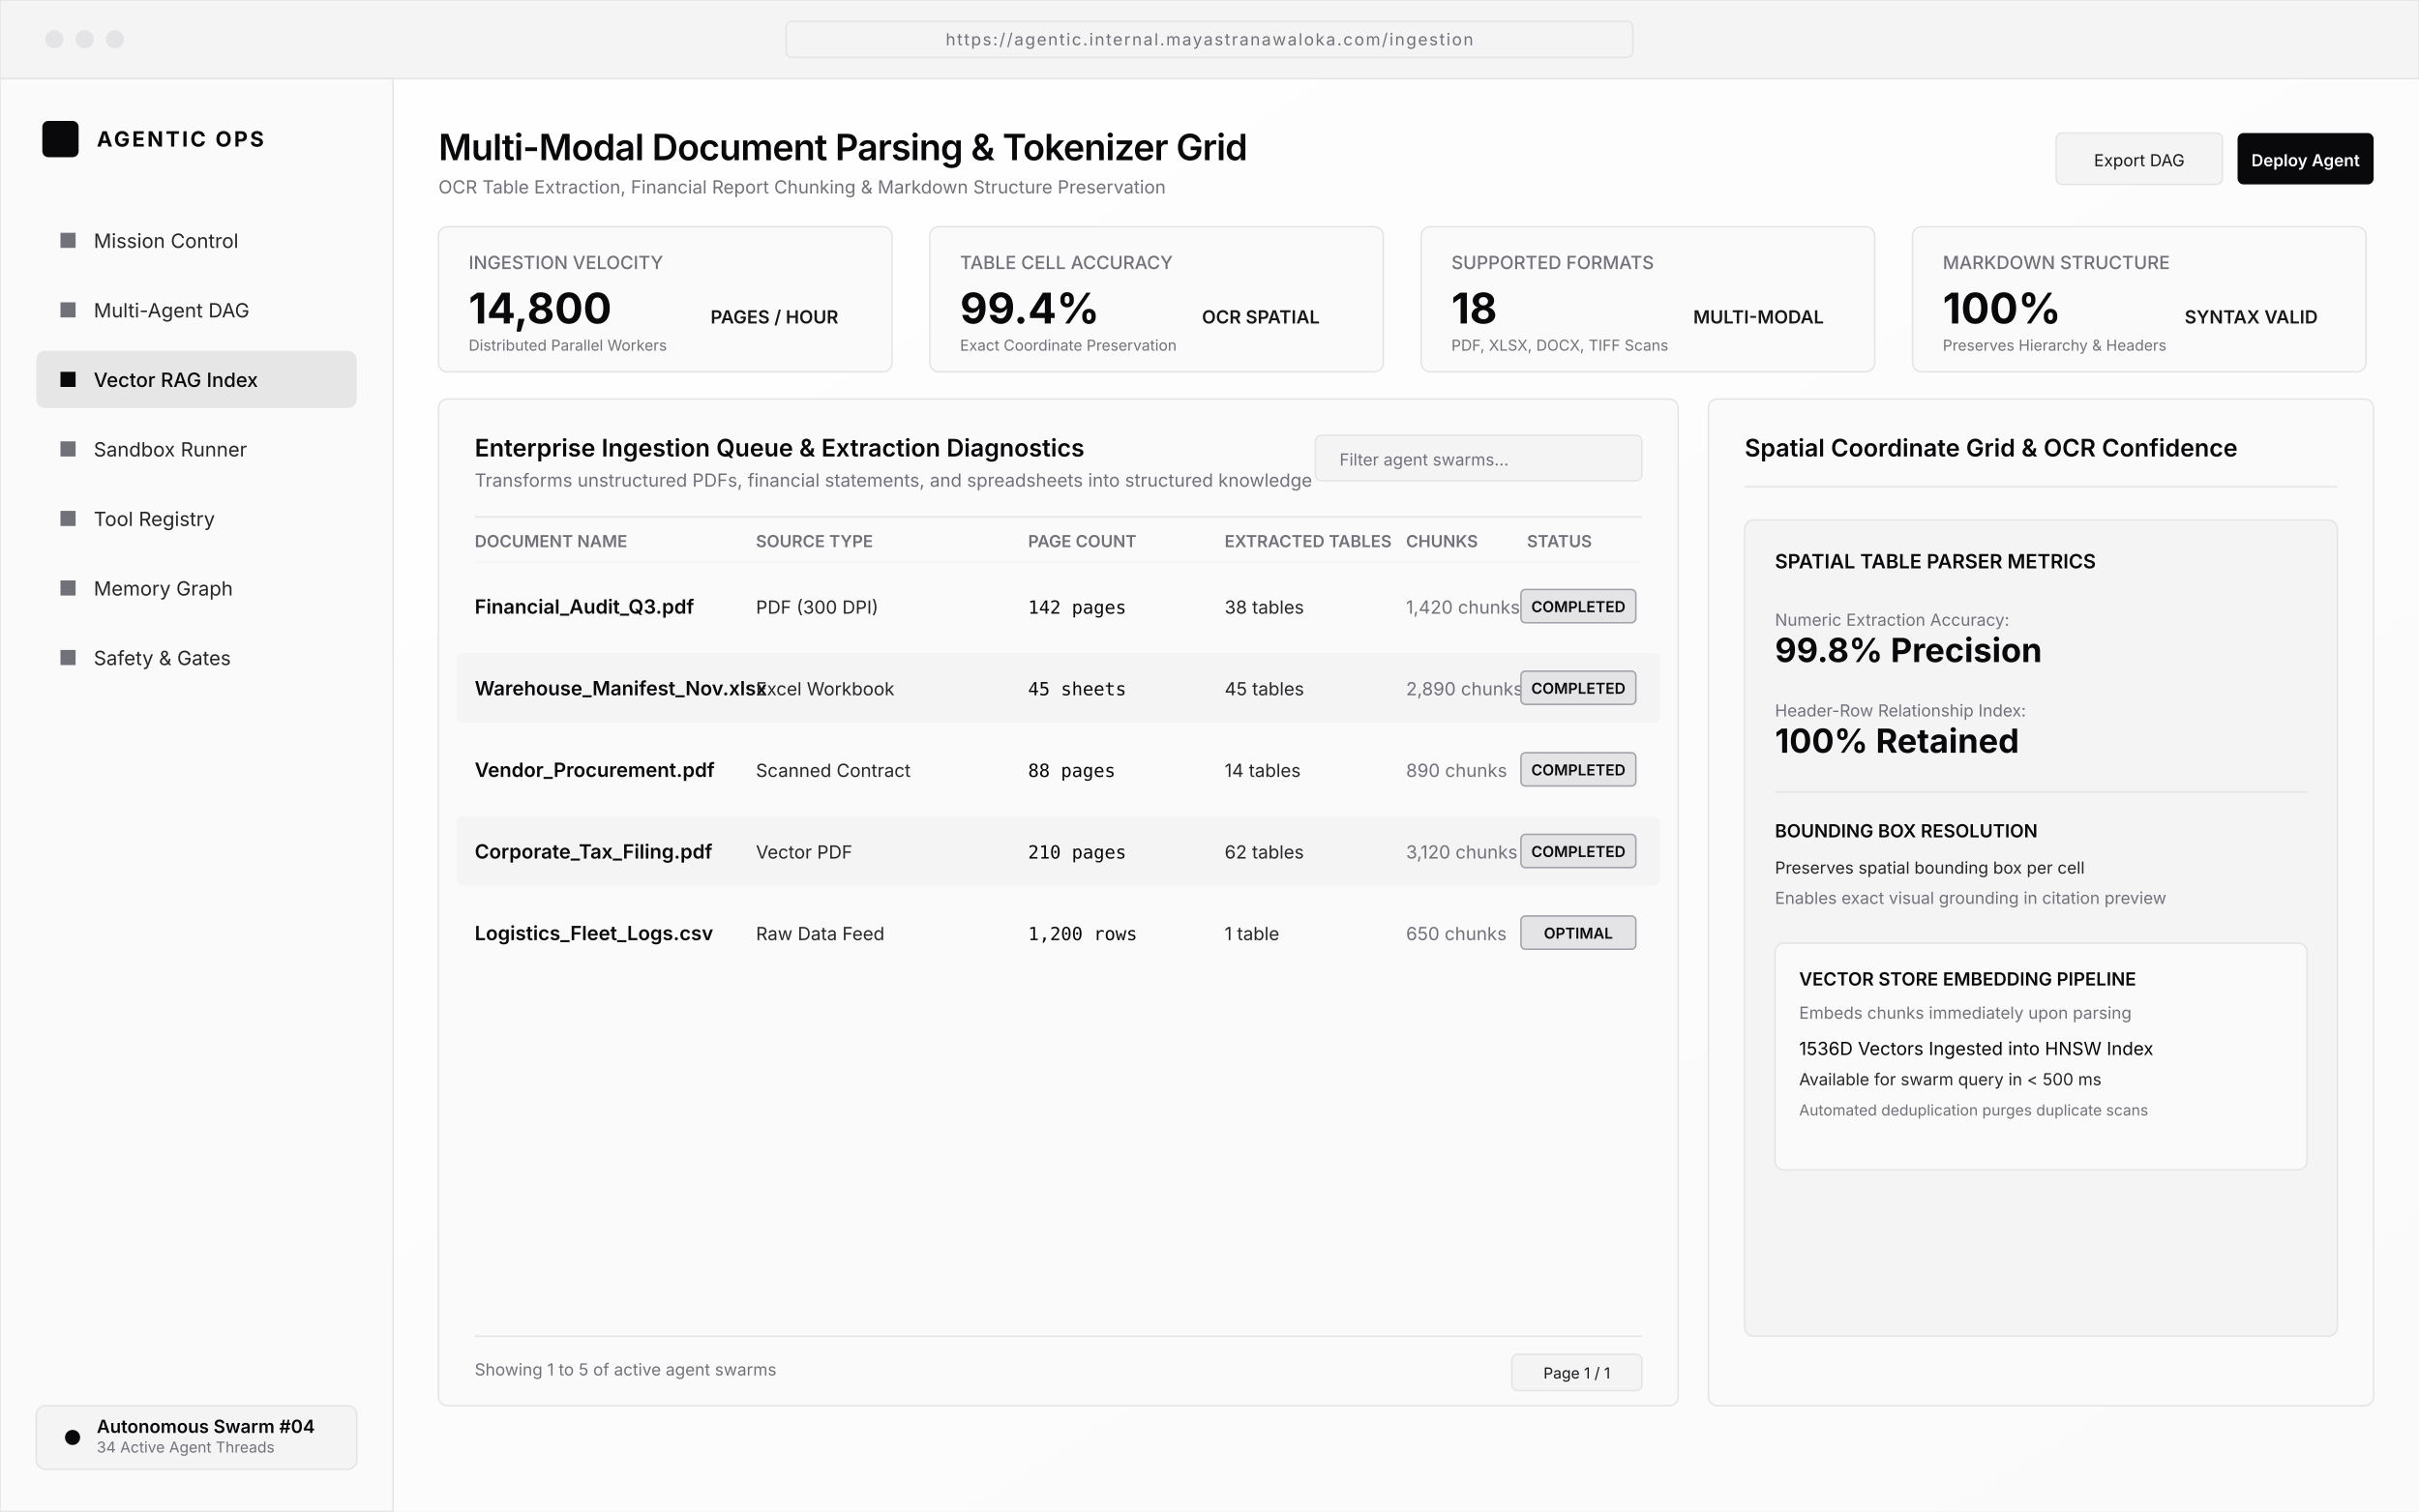
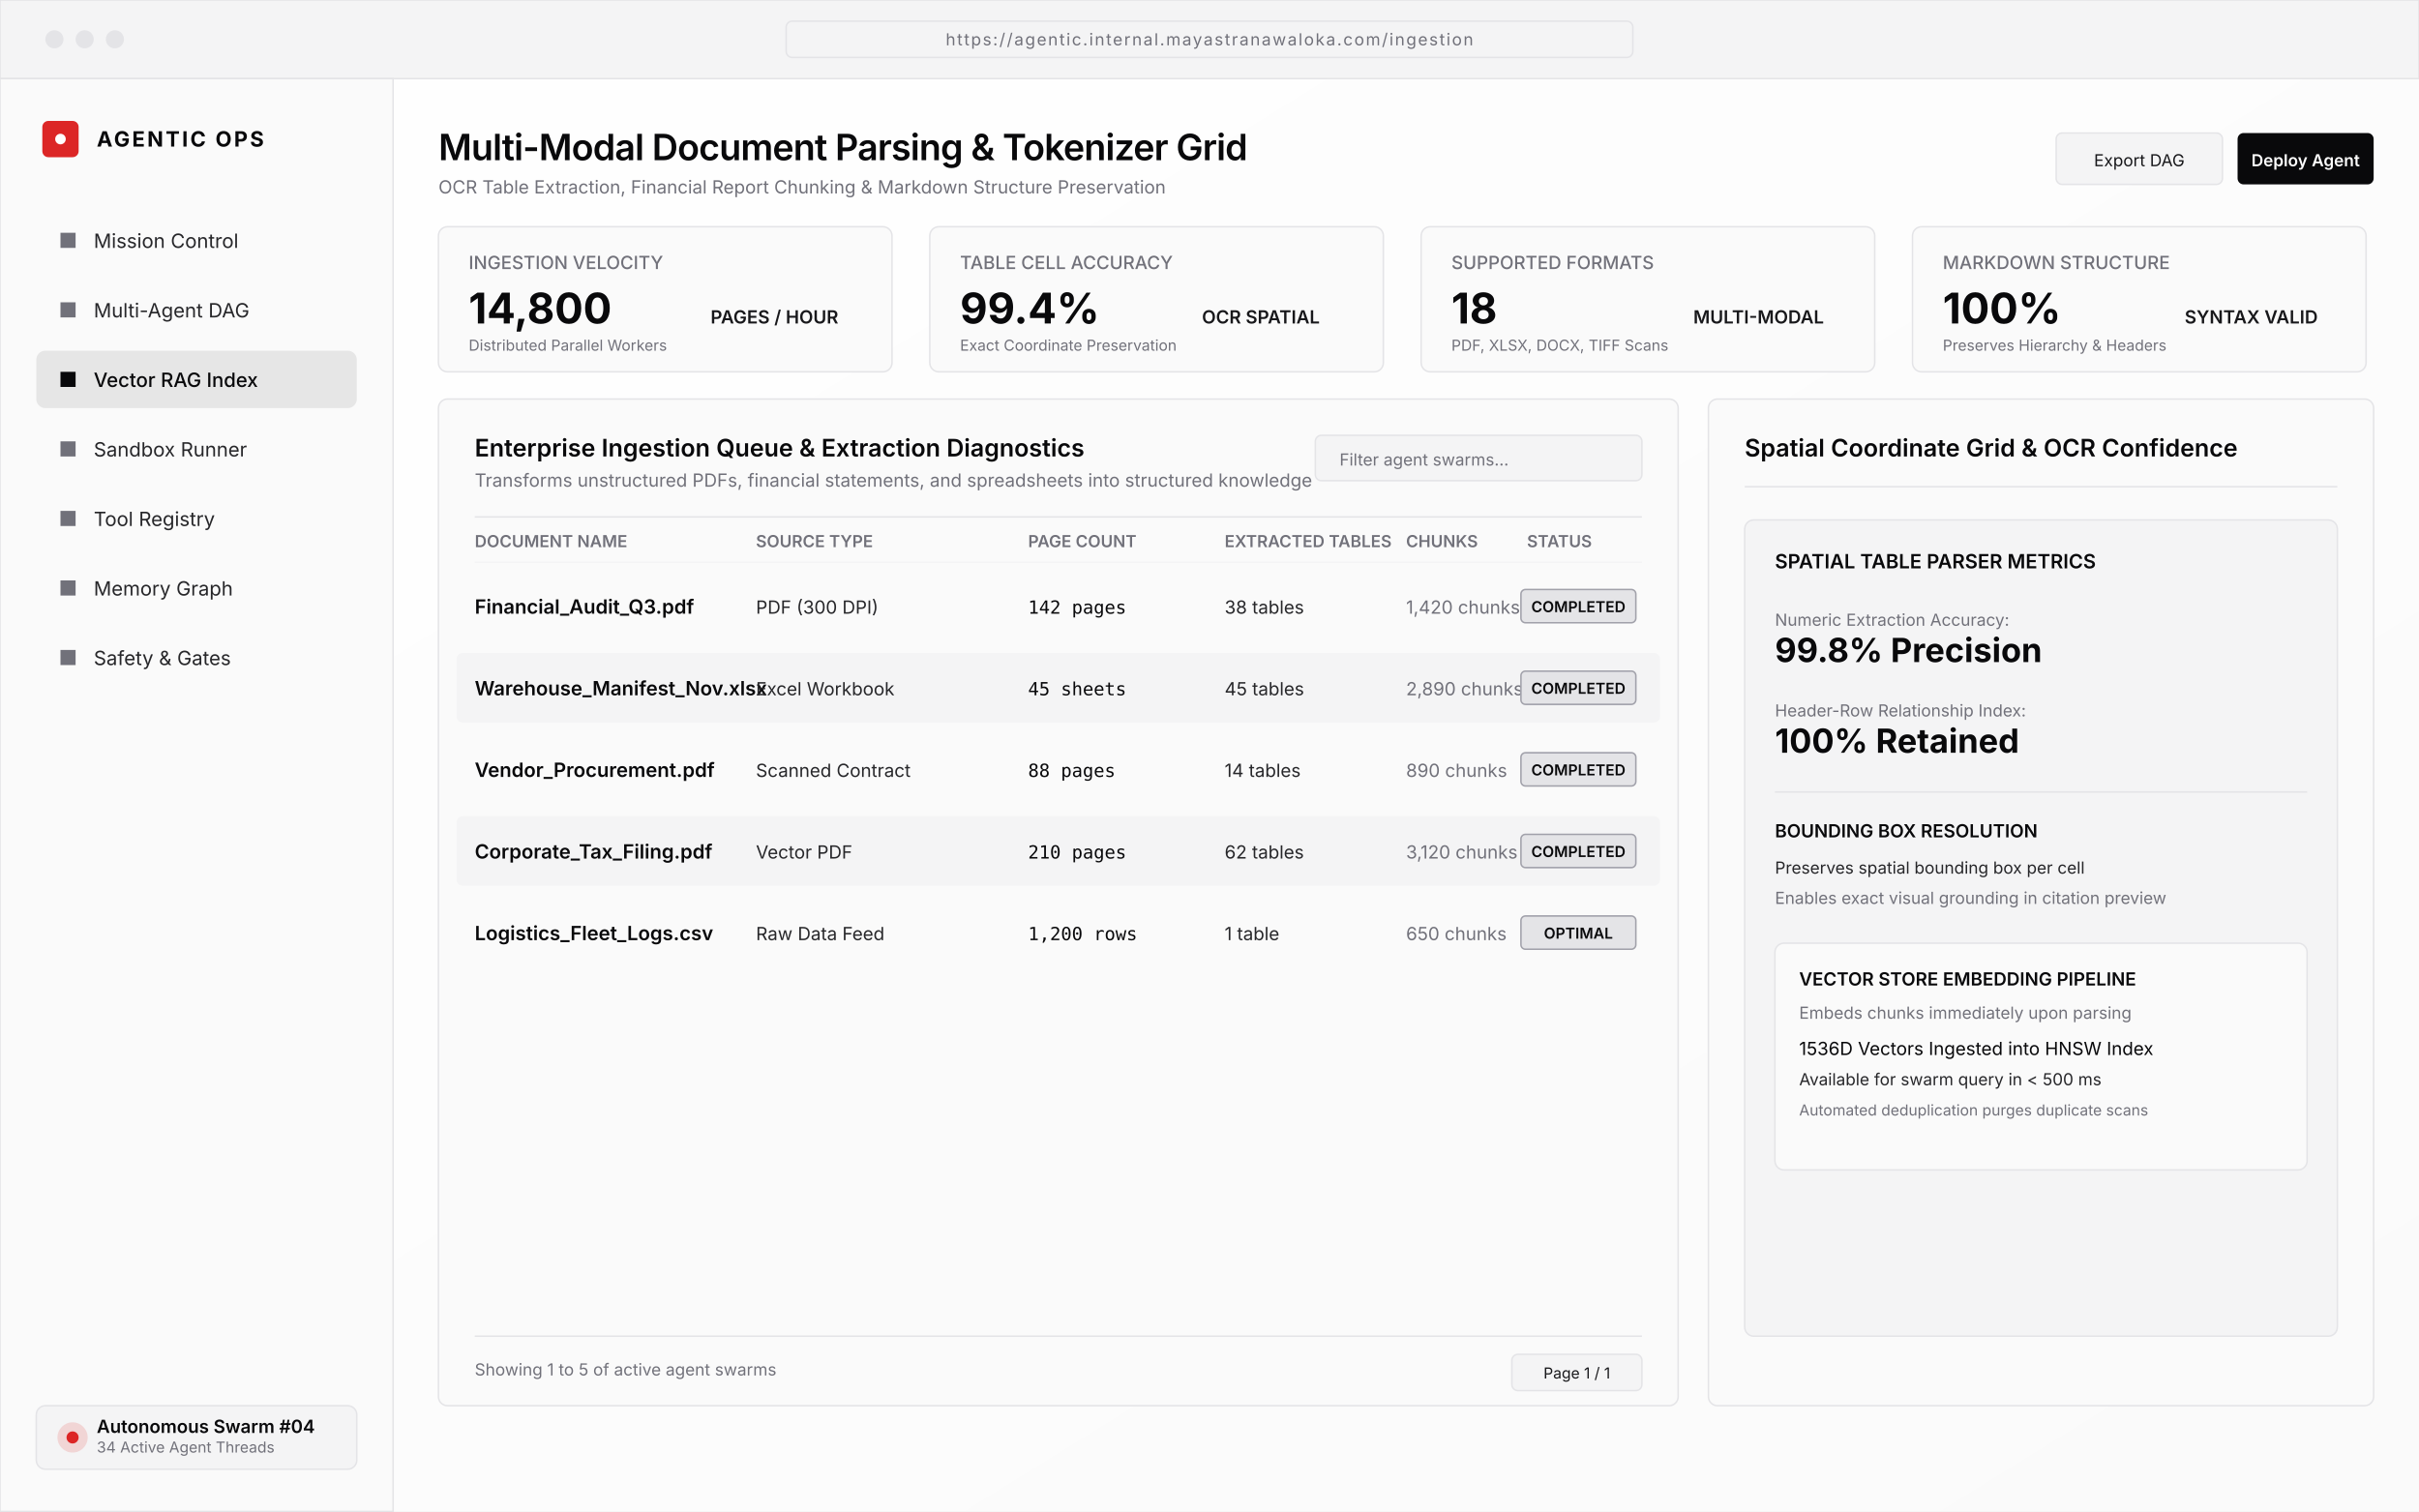
<svg xmlns="http://www.w3.org/2000/svg" viewBox="0 0 1600 1000" width="1600" height="1000">
  <defs>
    <linearGradient id="bgGlow" x1="0" y1="0" x2="1" y2="1">
      <stop offset="0%" stop-color="#ffffff" />
      <stop offset="100%" stop-color="#fafafa" />
    </linearGradient>
    <linearGradient id="monoGrad" x1="0" y1="0" x2="0" y2="1">
      <stop offset="0%" stop-color="#000000" stop-opacity="0.18" />
      <stop offset="100%" stop-color="#000000" stop-opacity="0.0" />
    </linearGradient>
  </defs>
  <rect width="1600" height="1000" fill="url(#bgGlow)" />
  <rect width="1600" height="52" fill="#f4f4f5" stroke="#e4e4e7" stroke-width="1" />
  <circle cx="36" cy="26" r="6" fill="#e4e4e7" />
  <circle cx="56" cy="26" r="6" fill="#e4e4e7" />
  <circle cx="76" cy="26" r="6" fill="#e4e4e7" />
  <rect x="520" y="14" width="560" height="24" rx="4" fill="#f4f4f5" stroke="#e4e4e7" stroke-width="1" />
  <text x="800" y="30" fill="#71717a" font-family="-apple-system, BlinkMacSystemFont, sans-serif" font-size="11" text-anchor="middle" letter-spacing="1">https://agentic.internal.mayastranawaloka.com/ingestion</text>
  <rect x="0" y="52" width="260" height="948" fill="#fafafa" stroke="#e4e4e7" stroke-width="1" />
-   <rect x="28" y="80" width="24" height="24" rx="4" fill="#09090b" />
+   <rect x="28" y="80" width="24" height="24" rx="4" fill="#dc2626" />
+   <circle cx="40" cy="92" r="3.5" fill="#ffffff" />
  <text x="64" y="97" fill="#09090b" font-family="-apple-system, BlinkMacSystemFont, sans-serif" font-size="14" font-weight="700" letter-spacing="1.5">AGENTIC OPS</text>
  <g transform="translate(24, 140)">
    <rect x="16" y="14" width="10" height="10" fill="#71717a" />
    <text x="38" y="24" fill="#27272a" font-family="-apple-system, BlinkMacSystemFont, sans-serif" font-size="13">Mission Control</text>
    <rect x="16" y="60" width="10" height="10" fill="#71717a" />
    <text x="38" y="70" fill="#27272a" font-family="-apple-system, BlinkMacSystemFont, sans-serif" font-size="13">Multi-Agent DAG</text>
    <rect x="0" y="92" width="212" height="38" rx="6" fill="#09090b" fill-opacity="0.08" />
    <rect x="16" y="106" width="10" height="10" fill="#09090b" />
    <text x="38" y="116" fill="#09090b" font-family="-apple-system, BlinkMacSystemFont, sans-serif" font-size="13" font-weight="500">Vector RAG Index</text>
    <rect x="16" y="152" width="10" height="10" fill="#71717a" />
    <text x="38" y="162" fill="#27272a" font-family="-apple-system, BlinkMacSystemFont, sans-serif" font-size="13">Sandbox Runner</text>
    <rect x="16" y="198" width="10" height="10" fill="#71717a" />
    <text x="38" y="208" fill="#27272a" font-family="-apple-system, BlinkMacSystemFont, sans-serif" font-size="13">Tool Registry</text>
    <rect x="16" y="244" width="10" height="10" fill="#71717a" />
    <text x="38" y="254" fill="#27272a" font-family="-apple-system, BlinkMacSystemFont, sans-serif" font-size="13">Memory Graph</text>
    <rect x="16" y="290" width="10" height="10" fill="#71717a" />
    <text x="38" y="300" fill="#27272a" font-family="-apple-system, BlinkMacSystemFont, sans-serif" font-size="13">Safety &amp; Gates</text>
  </g>
  <rect x="24" y="930" width="212" height="42" rx="6" fill="#f4f4f5" stroke="#e4e4e7" stroke-width="1" />
-   <circle cx="48" cy="951" r="5" fill="#09090b" />
+   <circle cx="48" cy="951" r="10" fill="#dc2626" fill-opacity="0.15" />
+   <circle cx="48" cy="951" r="4" fill="#dc2626" />
  <text x="64" y="948" fill="#09090b" font-family="-apple-system, BlinkMacSystemFont, sans-serif" font-size="12" font-weight="600">Autonomous Swarm #04</text>
  <text x="64" y="961" fill="#71717a" font-family="-apple-system, BlinkMacSystemFont, sans-serif" font-size="10">34 Active Agent Threads</text>
  <g transform="translate(290, 80)">
    <text x="0" y="26" fill="#09090b" font-family="-apple-system, BlinkMacSystemFont, sans-serif" font-size="24" font-weight="600" letter-spacing="-0.5">Multi-Modal Document Parsing &amp; Tokenizer Grid</text>
    <text x="0" y="48" fill="#71717a" font-family="-apple-system, BlinkMacSystemFont, sans-serif" font-size="12">OCR Table Extraction, Financial Report Chunking &amp; Markdown Structure Preservation</text>
    <rect x="1070" y="8" width="110" height="34" rx="4" fill="#f4f4f5" stroke="#e4e4e7" stroke-width="1" />
    <text x="1125" y="30" fill="#18181b" font-family="-apple-system, BlinkMacSystemFont, sans-serif" font-size="11" text-anchor="middle">Export DAG</text>
    <rect x="1190" y="8" width="90" height="34" rx="4" fill="#09090b" />
    <text x="1235" y="30" fill="#ffffff" font-family="-apple-system, BlinkMacSystemFont, sans-serif" font-size="11" font-weight="600" text-anchor="middle">Deploy Agent</text>
  </g>
  <g transform="translate(290, 150)">
    <g transform="translate(0, 0)">
      <rect x="0" y="0" width="300" height="96" rx="6" fill="#fafafa" stroke="#e4e4e7" stroke-width="1" />
      <text x="20" y="28" fill="#71717a" font-family="-apple-system, BlinkMacSystemFont, sans-serif" font-size="12" font-weight="500">INGESTION VELOCITY</text>
      <text x="20" y="64" fill="#09090b" font-family="-apple-system, BlinkMacSystemFont, sans-serif" font-size="28" font-weight="700">14,800</text>
      <text x="180" y="64" fill="#18181b" font-family="-apple-system, BlinkMacSystemFont, sans-serif" font-size="12" font-weight="600">PAGES / HOUR</text>
      <text x="20" y="82" fill="#71717a" font-family="-apple-system, BlinkMacSystemFont, sans-serif" font-size="10">Distributed Parallel Workers</text>
      <rect x="325" y="0" width="300" height="96" rx="6" fill="#fafafa" stroke="#e4e4e7" stroke-width="1" />
      <text x="345" y="28" fill="#71717a" font-family="-apple-system, BlinkMacSystemFont, sans-serif" font-size="12" font-weight="500">TABLE CELL ACCURACY</text>
      <text x="345" y="64" fill="#09090b" font-family="-apple-system, BlinkMacSystemFont, sans-serif" font-size="28" font-weight="700">99.4%</text>
      <text x="505" y="64" fill="#18181b" font-family="-apple-system, BlinkMacSystemFont, sans-serif" font-size="12" font-weight="600">OCR SPATIAL</text>
      <text x="345" y="82" fill="#71717a" font-family="-apple-system, BlinkMacSystemFont, sans-serif" font-size="10">Exact Coordinate Preservation</text>
      <rect x="650" y="0" width="300" height="96" rx="6" fill="#fafafa" stroke="#e4e4e7" stroke-width="1" />
      <text x="670" y="28" fill="#71717a" font-family="-apple-system, BlinkMacSystemFont, sans-serif" font-size="12" font-weight="500">SUPPORTED FORMATS</text>
      <text x="670" y="64" fill="#09090b" font-family="-apple-system, BlinkMacSystemFont, sans-serif" font-size="28" font-weight="700">18</text>
      <text x="830" y="64" fill="#18181b" font-family="-apple-system, BlinkMacSystemFont, sans-serif" font-size="12" font-weight="600">MULTI-MODAL</text>
      <text x="670" y="82" fill="#71717a" font-family="-apple-system, BlinkMacSystemFont, sans-serif" font-size="10">PDF, XLSX, DOCX, TIFF Scans</text>
      <rect x="975" y="0" width="300" height="96" rx="6" fill="#fafafa" stroke="#e4e4e7" stroke-width="1" />
      <text x="995" y="28" fill="#71717a" font-family="-apple-system, BlinkMacSystemFont, sans-serif" font-size="12" font-weight="500">MARKDOWN STRUCTURE</text>
      <text x="995" y="64" fill="#09090b" font-family="-apple-system, BlinkMacSystemFont, sans-serif" font-size="28" font-weight="700">100%</text>
      <text x="1155" y="64" fill="#18181b" font-family="-apple-system, BlinkMacSystemFont, sans-serif" font-size="12" font-weight="600">SYNTAX VALID</text>
      <text x="995" y="82" fill="#71717a" font-family="-apple-system, BlinkMacSystemFont, sans-serif" font-size="10">Preserves Hierarchy &amp; Headers</text>
    </g>
    <g transform="translate(0, 114)">
      <rect width="820" height="666" rx="6" fill="#fafafa" stroke="#e4e4e7" stroke-width="1" />
      <text x="24" y="38" fill="#09090b" font-family="-apple-system, BlinkMacSystemFont, sans-serif" font-size="16" font-weight="600">Enterprise Ingestion Queue &amp; Extraction Diagnostics</text>
      <text x="24" y="58" fill="#71717a" font-family="-apple-system, BlinkMacSystemFont, sans-serif" font-size="12">Transforms unstructured PDFs, financial statements, and spreadsheets into structured knowledge</text>
      <rect x="580" y="24" width="216" height="30" rx="4" fill="#f4f4f5" stroke="#e4e4e7" stroke-width="1" />
      <text x="596" y="44" fill="#71717a" font-family="-apple-system, BlinkMacSystemFont, sans-serif" font-size="11">Filter agent swarms...</text>
      <line x1="24" y1="78" x2="796" y2="78" stroke="#e4e4e7" stroke-width="1" />
      <text x="24" y="98" fill="#71717a" font-family="-apple-system, BlinkMacSystemFont, sans-serif" font-size="11" font-weight="600">DOCUMENT NAME</text>
      <text x="210" y="98" fill="#71717a" font-family="-apple-system, BlinkMacSystemFont, sans-serif" font-size="11" font-weight="600">SOURCE TYPE</text>
      <text x="390" y="98" fill="#71717a" font-family="-apple-system, BlinkMacSystemFont, sans-serif" font-size="11" font-weight="600">PAGE COUNT</text>
      <text x="520" y="98" fill="#71717a" font-family="-apple-system, BlinkMacSystemFont, sans-serif" font-size="11" font-weight="600">EXTRACTED TABLES</text>
      <text x="640" y="98" fill="#71717a" font-family="-apple-system, BlinkMacSystemFont, sans-serif" font-size="11" font-weight="600">CHUNKS</text>
      <text x="720" y="98" fill="#71717a" font-family="-apple-system, BlinkMacSystemFont, sans-serif" font-size="11" font-weight="600">STATUS</text>
      <line x1="24" y1="108" x2="796" y2="108" stroke="#f4f4f5" stroke-width="1" />
      <rect x="12" y="114" width="796" height="46" rx="4" fill="#fafafa" />
      <text x="24" y="142" fill="#09090b" font-family="-apple-system, BlinkMacSystemFont, sans-serif" font-size="13" font-weight="600">Financial_Audit_Q3.pdf</text>
      <text x="210" y="142" fill="#27272a" font-family="-apple-system, BlinkMacSystemFont, sans-serif" font-size="12">PDF (300 DPI)</text>
      <text x="390" y="142" fill="#09090b" font-family="monospace" font-size="12">142 pages</text>
      <text x="520" y="142" fill="#27272a" font-family="-apple-system, BlinkMacSystemFont, sans-serif" font-size="12">38 tables</text>
      <text x="640" y="142" fill="#71717a" font-family="-apple-system, BlinkMacSystemFont, sans-serif" font-size="12">1,420 chunks</text>
      <rect x="716" y="126" width="76" height="22" rx="3" fill="#e4e4e7" stroke="#a1a1aa" stroke-width="1" />
      <text x="754" y="141" fill="#09090b" font-family="-apple-system, BlinkMacSystemFont, sans-serif" font-size="10" font-weight="600" text-anchor="middle">COMPLETED</text>
      <rect x="12" y="168" width="796" height="46" rx="4" fill="#f4f4f5" />
      <text x="24" y="196" fill="#09090b" font-family="-apple-system, BlinkMacSystemFont, sans-serif" font-size="13" font-weight="600">Warehouse_Manifest_Nov.xlsx</text>
      <text x="210" y="196" fill="#27272a" font-family="-apple-system, BlinkMacSystemFont, sans-serif" font-size="12">Excel Workbook</text>
      <text x="390" y="196" fill="#09090b" font-family="monospace" font-size="12">45 sheets</text>
      <text x="520" y="196" fill="#27272a" font-family="-apple-system, BlinkMacSystemFont, sans-serif" font-size="12">45 tables</text>
      <text x="640" y="196" fill="#71717a" font-family="-apple-system, BlinkMacSystemFont, sans-serif" font-size="12">2,890 chunks</text>
      <rect x="716" y="180" width="76" height="22" rx="3" fill="#e4e4e7" stroke="#a1a1aa" stroke-width="1" />
      <text x="754" y="195" fill="#09090b" font-family="-apple-system, BlinkMacSystemFont, sans-serif" font-size="10" font-weight="600" text-anchor="middle">COMPLETED</text>
      <rect x="12" y="222" width="796" height="46" rx="4" fill="#fafafa" />
      <text x="24" y="250" fill="#09090b" font-family="-apple-system, BlinkMacSystemFont, sans-serif" font-size="13" font-weight="600">Vendor_Procurement.pdf</text>
      <text x="210" y="250" fill="#27272a" font-family="-apple-system, BlinkMacSystemFont, sans-serif" font-size="12">Scanned Contract</text>
      <text x="390" y="250" fill="#09090b" font-family="monospace" font-size="12">88 pages</text>
      <text x="520" y="250" fill="#27272a" font-family="-apple-system, BlinkMacSystemFont, sans-serif" font-size="12">14 tables</text>
      <text x="640" y="250" fill="#71717a" font-family="-apple-system, BlinkMacSystemFont, sans-serif" font-size="12">890 chunks</text>
      <rect x="716" y="234" width="76" height="22" rx="3" fill="#e4e4e7" stroke="#a1a1aa" stroke-width="1" />
      <text x="754" y="249" fill="#09090b" font-family="-apple-system, BlinkMacSystemFont, sans-serif" font-size="10" font-weight="600" text-anchor="middle">COMPLETED</text>
      <rect x="12" y="276" width="796" height="46" rx="4" fill="#f4f4f5" />
      <text x="24" y="304" fill="#09090b" font-family="-apple-system, BlinkMacSystemFont, sans-serif" font-size="13" font-weight="600">Corporate_Tax_Filing.pdf</text>
      <text x="210" y="304" fill="#27272a" font-family="-apple-system, BlinkMacSystemFont, sans-serif" font-size="12">Vector PDF</text>
      <text x="390" y="304" fill="#09090b" font-family="monospace" font-size="12">210 pages</text>
      <text x="520" y="304" fill="#27272a" font-family="-apple-system, BlinkMacSystemFont, sans-serif" font-size="12">62 tables</text>
      <text x="640" y="304" fill="#71717a" font-family="-apple-system, BlinkMacSystemFont, sans-serif" font-size="12">3,120 chunks</text>
      <rect x="716" y="288" width="76" height="22" rx="3" fill="#e4e4e7" stroke="#a1a1aa" stroke-width="1" />
      <text x="754" y="303" fill="#09090b" font-family="-apple-system, BlinkMacSystemFont, sans-serif" font-size="10" font-weight="600" text-anchor="middle">COMPLETED</text>
      <rect x="12" y="330" width="796" height="46" rx="4" fill="#fafafa" />
      <text x="24" y="358" fill="#09090b" font-family="-apple-system, BlinkMacSystemFont, sans-serif" font-size="13" font-weight="600">Logistics_Fleet_Logs.csv</text>
      <text x="210" y="358" fill="#27272a" font-family="-apple-system, BlinkMacSystemFont, sans-serif" font-size="12">Raw Data Feed</text>
      <text x="390" y="358" fill="#09090b" font-family="monospace" font-size="12">1,200 rows</text>
      <text x="520" y="358" fill="#27272a" font-family="-apple-system, BlinkMacSystemFont, sans-serif" font-size="12">1 table</text>
      <text x="640" y="358" fill="#71717a" font-family="-apple-system, BlinkMacSystemFont, sans-serif" font-size="12">650 chunks</text>
      <rect x="716" y="342" width="76" height="22" rx="3" fill="#e4e4e7" stroke="#a1a1aa" stroke-width="1" />
      <text x="754" y="357" fill="#09090b" font-family="-apple-system, BlinkMacSystemFont, sans-serif" font-size="10" font-weight="600" text-anchor="middle">OPTIMAL</text>
      <line x1="24" y1="620" x2="796" y2="620" stroke="#e4e4e7" stroke-width="1" />
      <text x="24" y="646" fill="#71717a" font-family="-apple-system, BlinkMacSystemFont, sans-serif" font-size="11">Showing 1 to 5 of active agent swarms</text>
      <rect x="710" y="632" width="86" height="24" rx="4" fill="#f4f4f5" stroke="#e4e4e7" stroke-width="1" />
      <text x="753" y="648" fill="#18181b" font-family="-apple-system, BlinkMacSystemFont, sans-serif" font-size="10" text-anchor="middle">Page 1 / 1</text>
      <g transform="translate(840, 0)">
        <rect width="440" height="666" rx="6" fill="#fafafa" stroke="#e4e4e7" stroke-width="1" />
        <text x="24" y="38" fill="#09090b" font-family="-apple-system, BlinkMacSystemFont, sans-serif" font-size="16" font-weight="600">Spatial Coordinate Grid &amp; OCR Confidence</text>
        <line x1="24" y1="58" x2="416" y2="58" stroke="#e4e4e7" stroke-width="1" />
        <g transform="translate(24, 80)">
          <rect width="392" height="540" rx="6" fill="#f4f4f5" stroke="#e4e4e7" stroke-width="1" />
          <text x="20" y="32" fill="#09090b" font-family="-apple-system, BlinkMacSystemFont, sans-serif" font-size="13" font-weight="600">SPATIAL TABLE PARSER METRICS</text>
          <text x="20" y="70" fill="#71717a" font-family="-apple-system, BlinkMacSystemFont, sans-serif" font-size="11">Numeric Extraction Accuracy:</text>
          <text x="20" y="94" fill="#09090b" font-family="-apple-system, BlinkMacSystemFont, sans-serif" font-size="22" font-weight="700">99.8% Precision</text>
          <text x="20" y="130" fill="#71717a" font-family="-apple-system, BlinkMacSystemFont, sans-serif" font-size="11">Header-Row Relationship Index:</text>
          <text x="20" y="154" fill="#09090b" font-family="-apple-system, BlinkMacSystemFont, sans-serif" font-size="22" font-weight="700">100% Retained</text>
          <line x1="20" y1="180" x2="372" y2="180" stroke="#e4e4e7" stroke-width="1" />
          <text x="20" y="210" fill="#09090b" font-family="-apple-system, BlinkMacSystemFont, sans-serif" font-size="12" font-weight="600">BOUNDING BOX RESOLUTION</text>
          <text x="20" y="234" fill="#27272a" font-family="-apple-system, BlinkMacSystemFont, sans-serif" font-size="11">Preserves spatial bounding box per cell</text>
          <text x="20" y="254" fill="#71717a" font-family="-apple-system, BlinkMacSystemFont, sans-serif" font-size="11">Enables exact visual grounding in citation preview</text>
          <g transform="translate(20, 280)">
            <rect width="352" height="150" rx="6" fill="#fafafa" stroke="#e4e4e7" stroke-width="1" />
            <text x="16" y="28" fill="#09090b" font-family="-apple-system, BlinkMacSystemFont, sans-serif" font-size="12" font-weight="600">VECTOR STORE EMBEDDING PIPELINE</text>
            <text x="16" y="50" fill="#71717a" font-family="-apple-system, BlinkMacSystemFont, sans-serif" font-size="11">Embeds chunks immediately upon parsing</text>
            <text x="16" y="74" fill="#09090b" font-family="-apple-system, BlinkMacSystemFont, sans-serif" font-size="12">1536D Vectors Ingested into HNSW Index</text>
            <text x="16" y="94" fill="#27272a" font-family="-apple-system, BlinkMacSystemFont, sans-serif" font-size="11">Available for swarm query in &lt; 500 ms</text>
            <text x="16" y="114" fill="#71717a" font-family="-apple-system, BlinkMacSystemFont, sans-serif" font-size="10">Automated deduplication purges duplicate scans</text>
          </g>
        </g>
      </g>
    </g>
  </g>
</svg>
